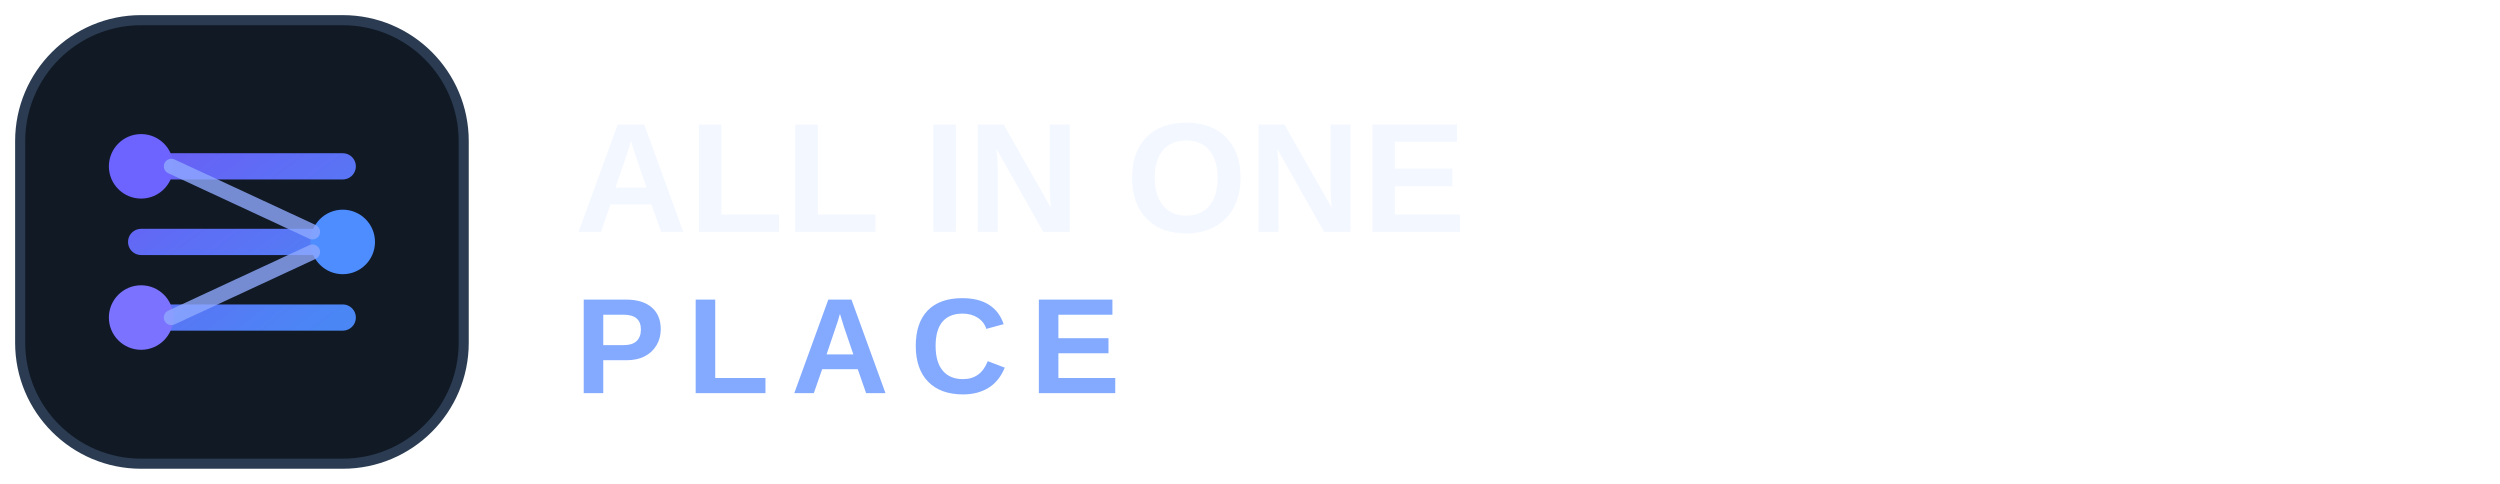
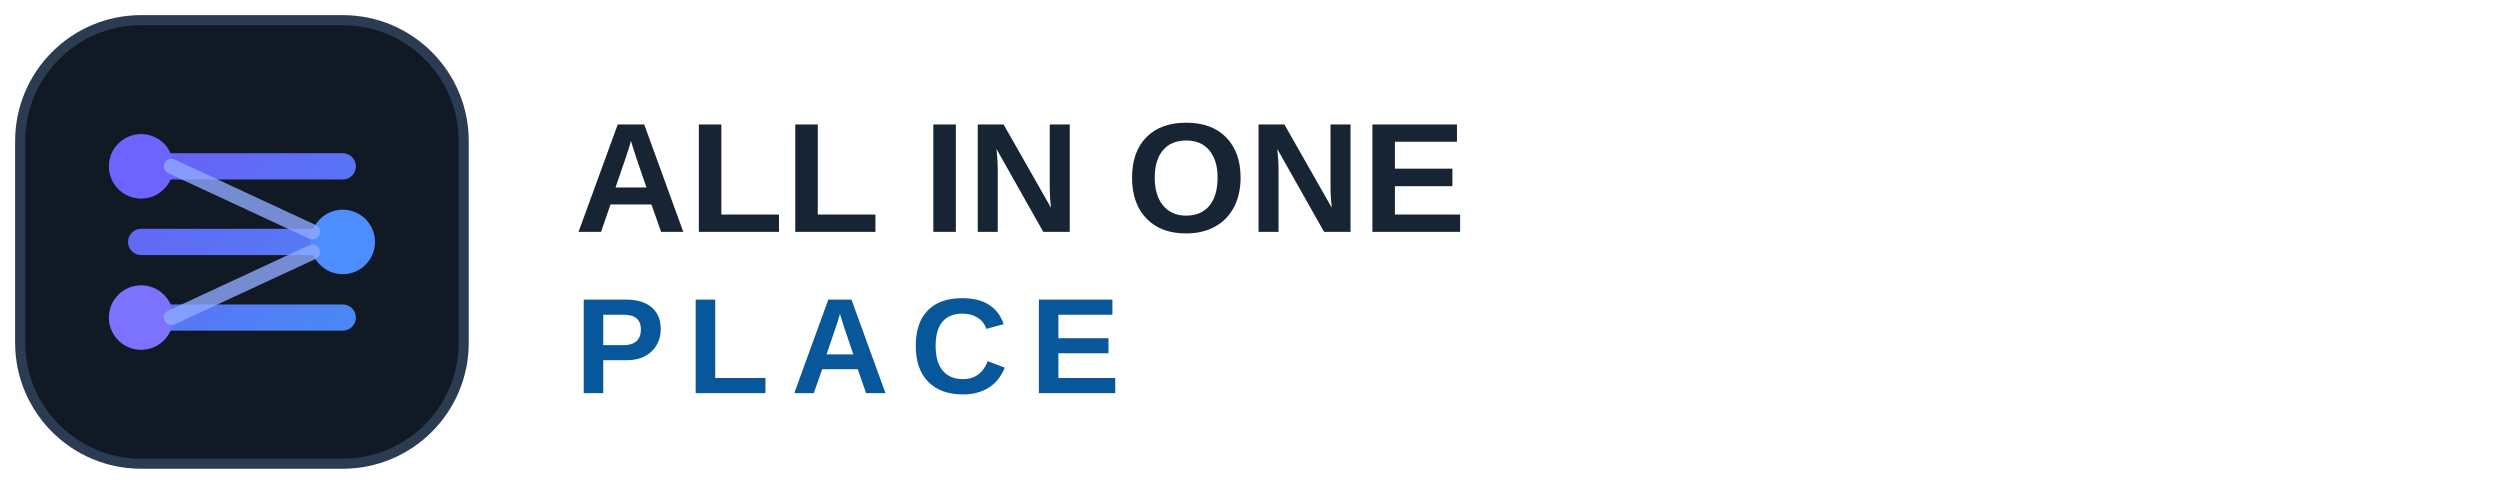
<svg xmlns="http://www.w3.org/2000/svg" width="248" height="48" viewBox="0 0 248 48" role="img" aria-labelledby="title desc">
  <defs>
    <linearGradient id="g" x1="0" y1="0" x2="1" y2="1">
      <stop offset="0" stop-color="#6d63ff" />
      <stop offset="1" stop-color="#4d8dff" />
    </linearGradient>
  </defs>
  <rect x="2" y="2" width="44" height="44" rx="12" fill="#111925" stroke="#2b3c52" />
  <path d="M14 16.5h20M14 24h20M14 31.5h20" stroke="url(#g)" stroke-width="2.6" stroke-linecap="round" opacity=".95" />
  <circle cx="14" cy="16.5" r="3.2" fill="#6d63ff" />
  <circle cx="34" cy="24" r="3.2" fill="#4d8dff" />
  <circle cx="14" cy="31.5" r="3.2" fill="#7b73ff" />
  <path d="M17 16.5 31 23M17 31.5 31 25" stroke="#8ea9ff" stroke-width="1.5" stroke-linecap="round" opacity=".8" />
-   <text x="57" y="23" fill="#f3f7ff" font-family="system-ui,-apple-system,Segoe UI,Arial,sans-serif" font-size="15.5" font-weight="800" letter-spacing=".1">ALL IN ONE</text>
-   <text x="57" y="39" fill="#83aaff" font-family="system-ui,-apple-system,Segoe UI,Arial,sans-serif" font-size="13.5" font-weight="700" letter-spacing="2.1">PLACE</text>
+   <text x="57" y="23" fill="#172433" font-family="system-ui,-apple-system,Segoe UI,Arial,sans-serif" font-size="15.5" font-weight="800" letter-spacing=".1">ALL IN ONE</text>
+   <text x="57" y="39" fill="#07579a" font-family="system-ui,-apple-system,Segoe UI,Arial,sans-serif" font-size="13.5" font-weight="700" letter-spacing="2.1">PLACE</text>
</svg>
